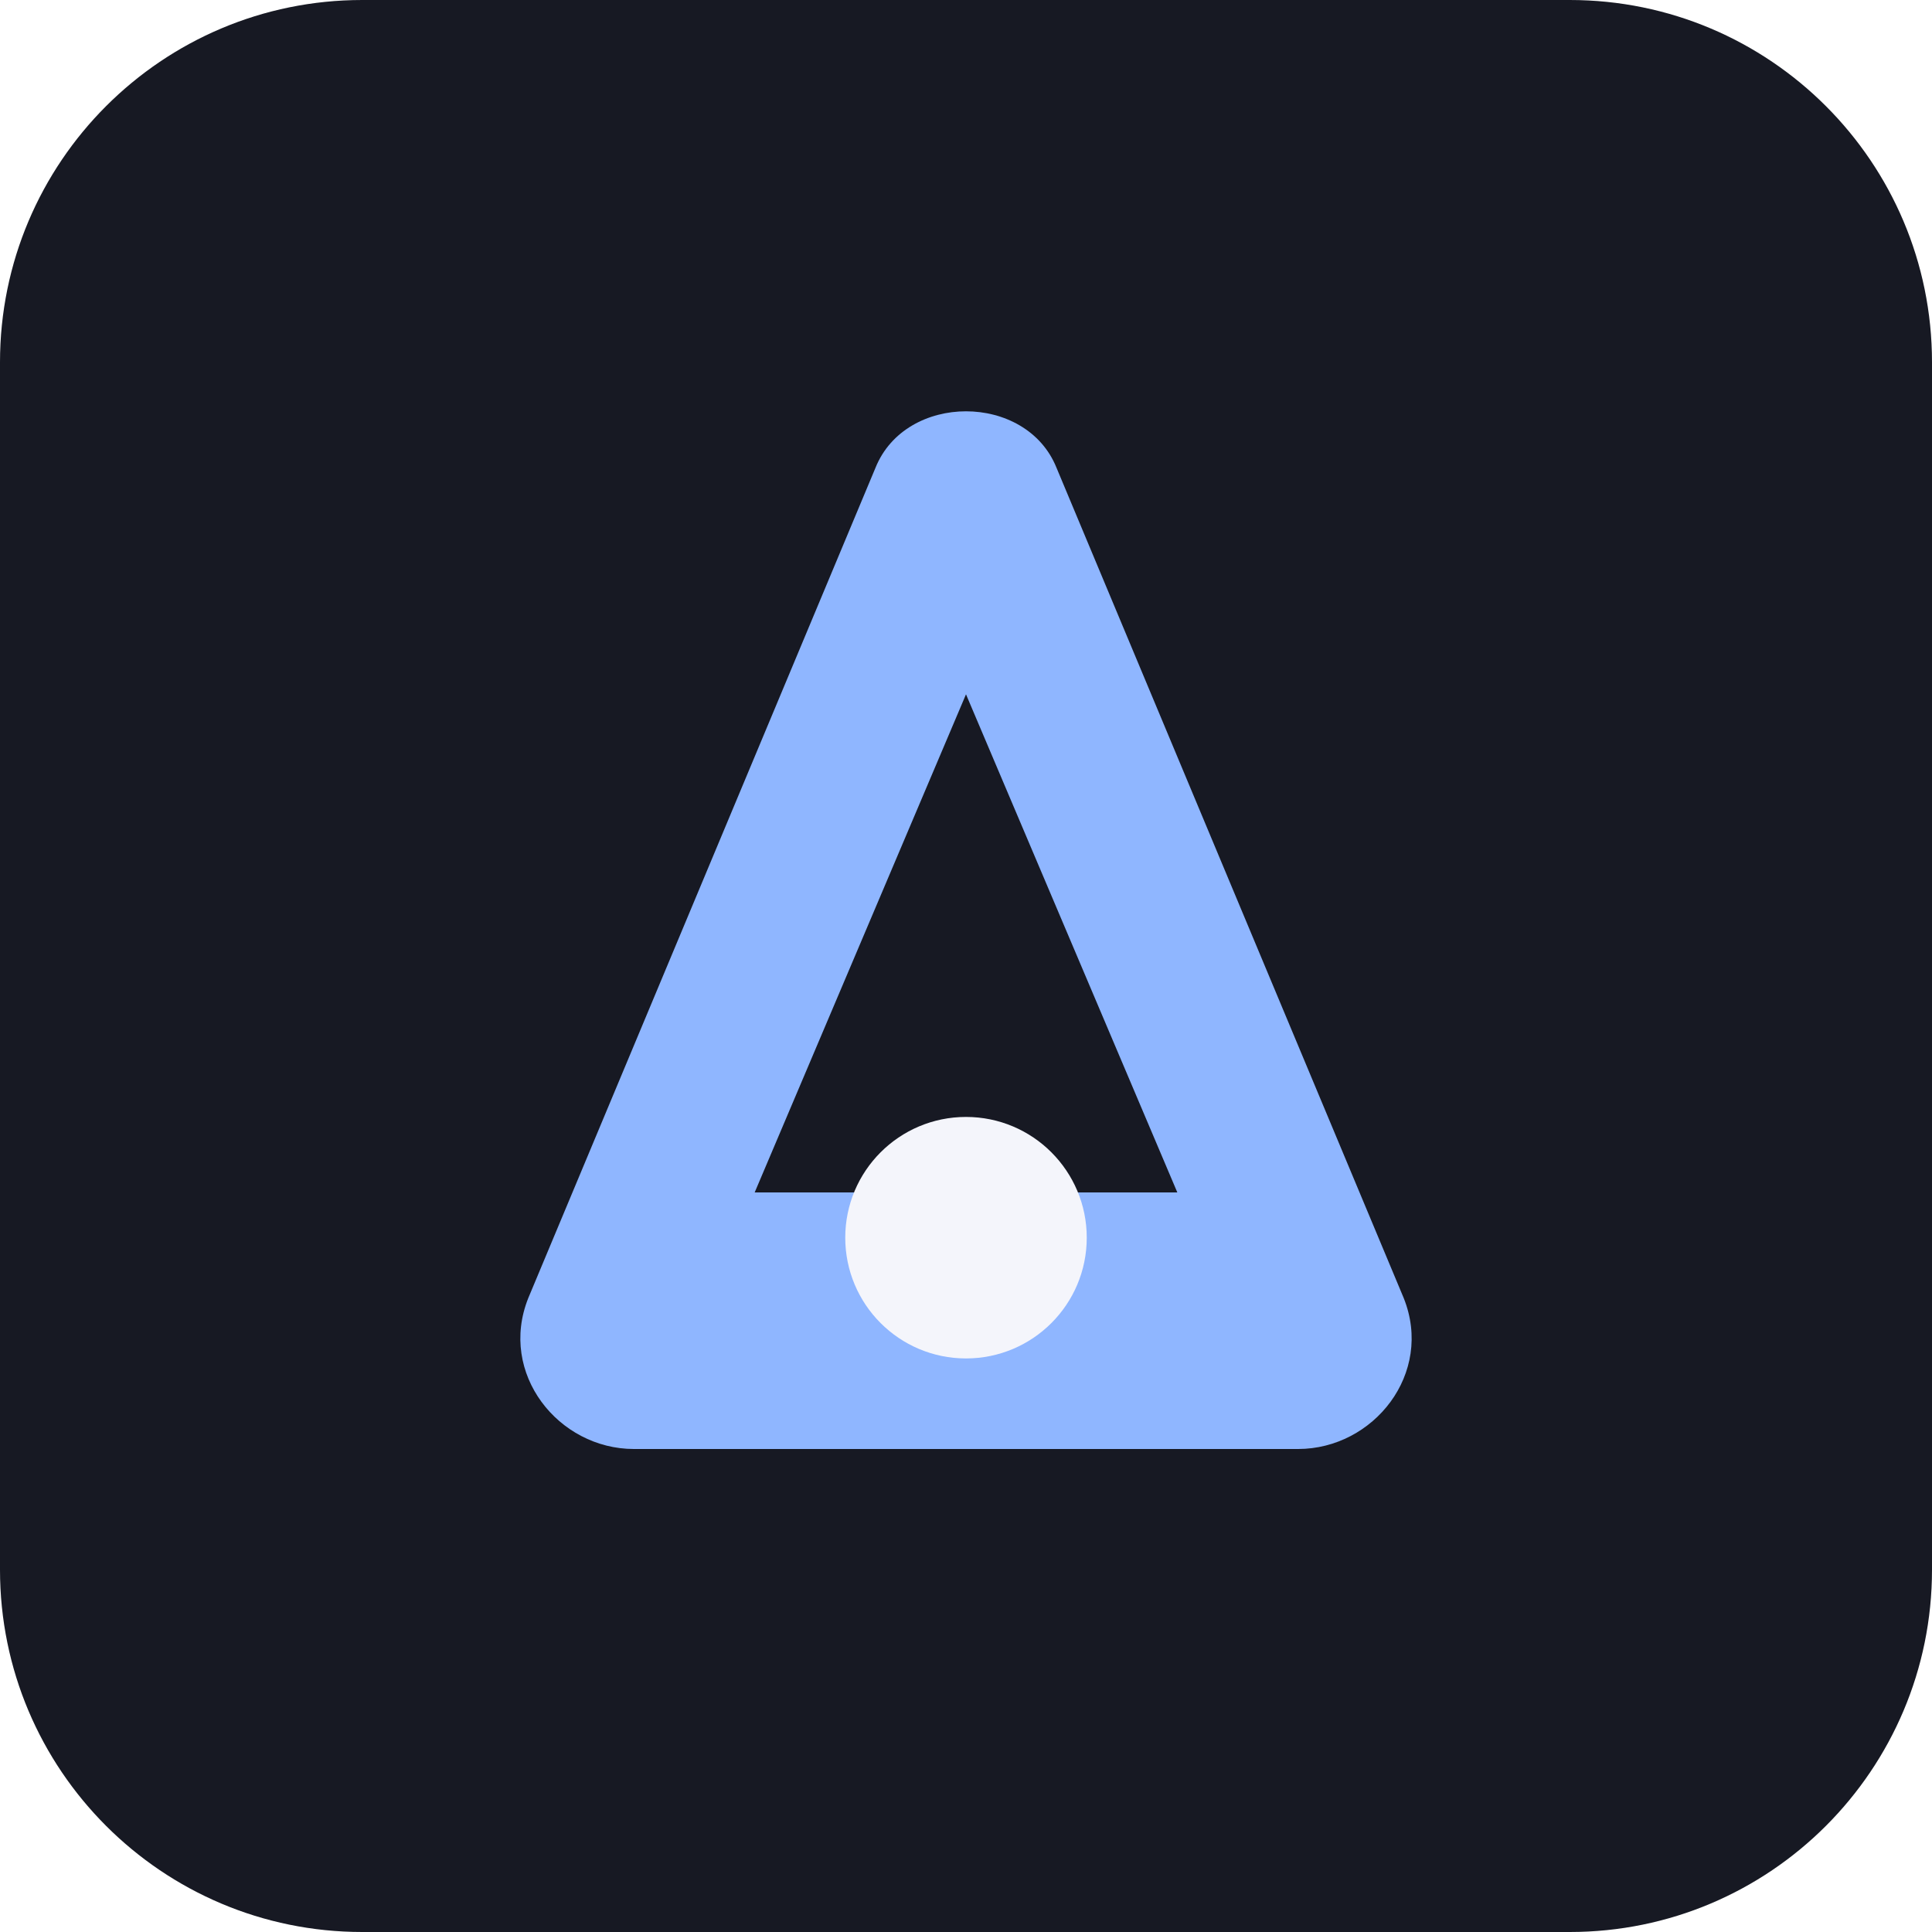
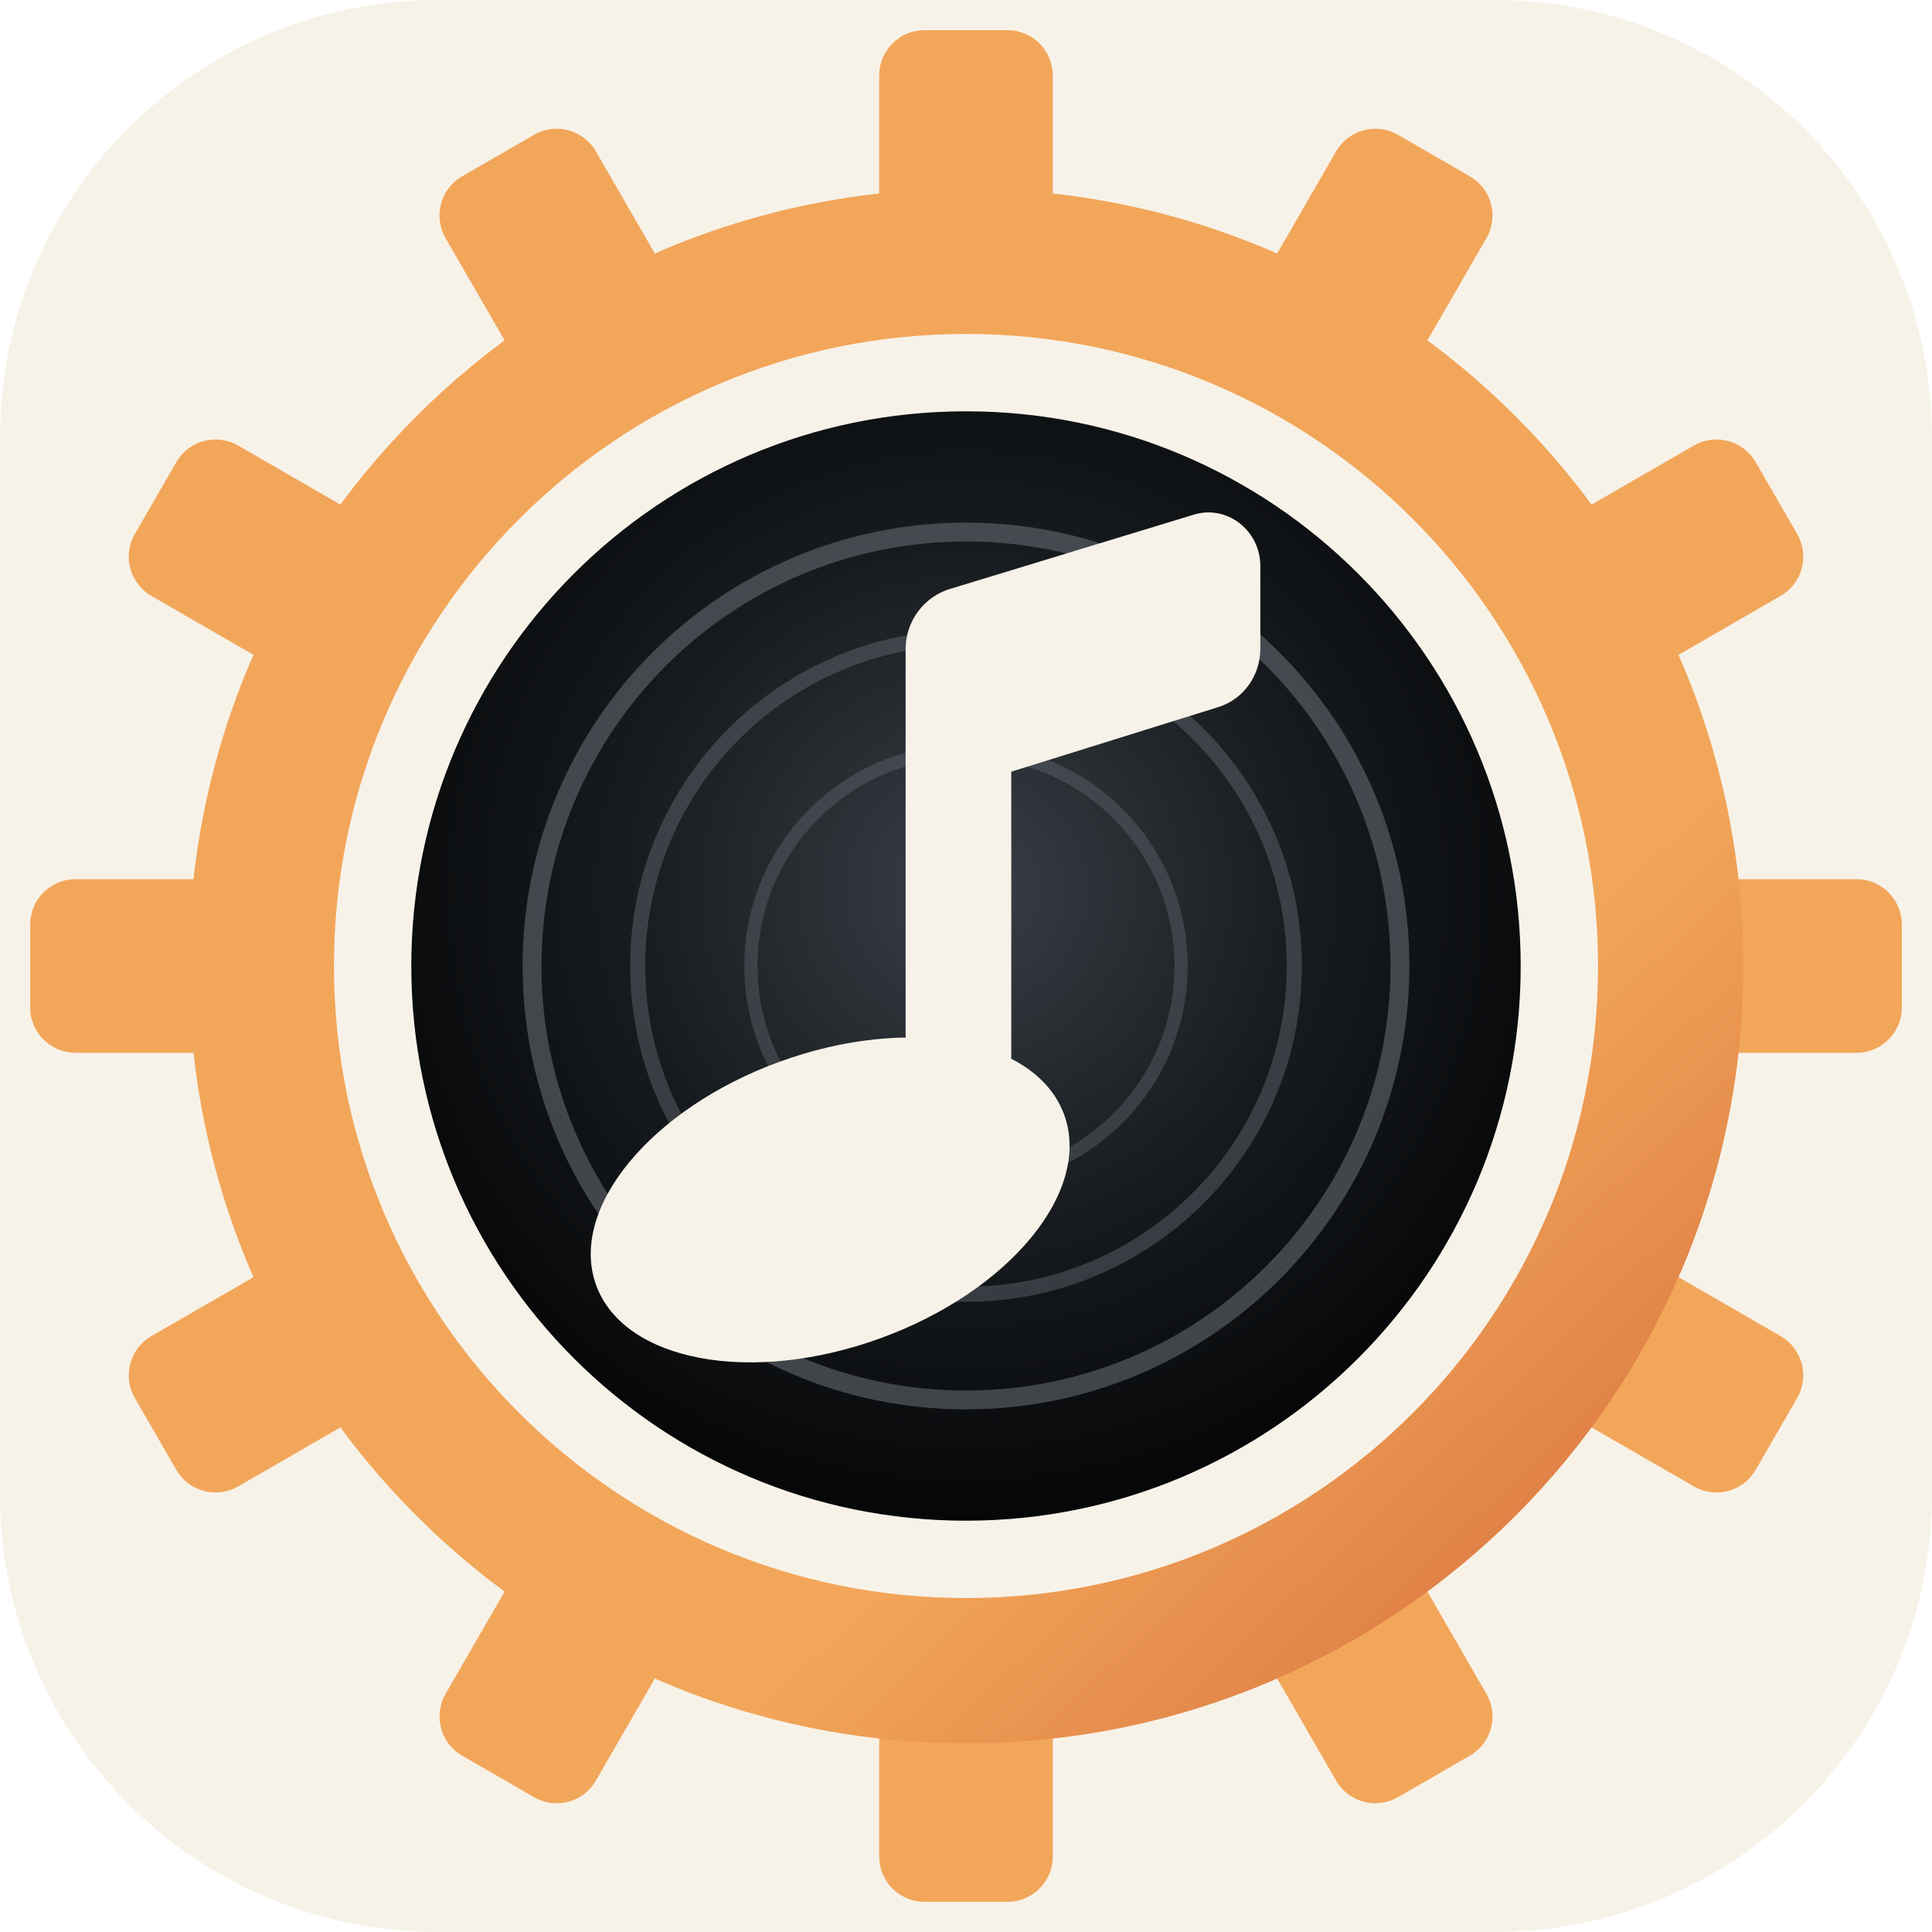
- <svg xmlns="http://www.w3.org/2000/svg" viewBox="0 0 128 128">
-   <rect width="128" height="128" rx="24" fill="#171923" />
-   <path d="M35 86 58 31c2-5 10-5 12 0l23 55c2 5-2 10-7 10H42c-5 0-9-5-7-10Z" fill="#8fb6ff" />
-   <path d="M50 79 64 46l14 33H50Z" fill="#171923" />
-   <circle cx="64" cy="82" r="8" fill="#f4f5fb" />
+ <svg xmlns="http://www.w3.org/2000/svg" viewBox="0 0 1024 1024" role="img">
+   <defs>
+     <linearGradient id="rust" x1="160" y1="132" x2="884" y2="892" gradientUnits="userSpaceOnUse">
+       <stop offset="0" stop-color="#f2a65a" />
+       <stop offset=".48" stop-color="#c9502c" />
+       <stop offset="1" stop-color="#7a2f24" />
+     </linearGradient>
+     <radialGradient id="record" cx="50%" cy="43%" r="58%">
+       <stop offset="0" stop-color="#393f46" />
+       <stop offset=".54" stop-color="#171b1f" />
+       <stop offset="1" stop-color="#050607" />
+     </radialGradient>
+   </defs>
+   <rect width="1024" height="1024" rx="232" fill="#f7f2e8" />
+   <g transform="translate(512 512)">
+     <g fill="url(#rust)">
+       <rect x="-46" y="-496" width="92" height="138" rx="24" transform="rotate(0)" />
+       <rect x="-46" y="-496" width="92" height="138" rx="24" transform="rotate(30)" />
+       <rect x="-46" y="-496" width="92" height="138" rx="24" transform="rotate(60)" />
+       <rect x="-46" y="-496" width="92" height="138" rx="24" transform="rotate(90)" />
+       <rect x="-46" y="-496" width="92" height="138" rx="24" transform="rotate(120)" />
+       <rect x="-46" y="-496" width="92" height="138" rx="24" transform="rotate(150)" />
+       <rect x="-46" y="-496" width="92" height="138" rx="24" transform="rotate(180)" />
+       <rect x="-46" y="-496" width="92" height="138" rx="24" transform="rotate(210)" />
+       <rect x="-46" y="-496" width="92" height="138" rx="24" transform="rotate(240)" />
+       <rect x="-46" y="-496" width="92" height="138" rx="24" transform="rotate(270)" />
+       <rect x="-46" y="-496" width="92" height="138" rx="24" transform="rotate(300)" />
+       <rect x="-46" y="-496" width="92" height="138" rx="24" transform="rotate(330)" />
+       <circle r="412" />
+     </g>
+     <circle r="335" fill="#f7f2e8" />
+     <circle r="294" fill="url(#record)" />
+     <circle r="230" fill="none" stroke="#6b7179" stroke-width="10" opacity=".55" />
+     <circle r="174" fill="none" stroke="#6b7179" stroke-width="8" opacity=".42" />
+     <circle r="114" fill="none" stroke="#6b7179" stroke-width="7" opacity=".36" />
+     <g fill="#f7f2e8" transform="translate(-58 -4)">
+       <path d="M26-164c0-15 10-28 24-32l128-39c18-6 36 8 36 27v44c0 14-9 27-23 31L82-99v238H26Z" />
+       <ellipse cx="-14" cy="128" rx="132" ry="78" transform="rotate(-20 -14 128)" />
+     </g>
+   </g>
</svg>
